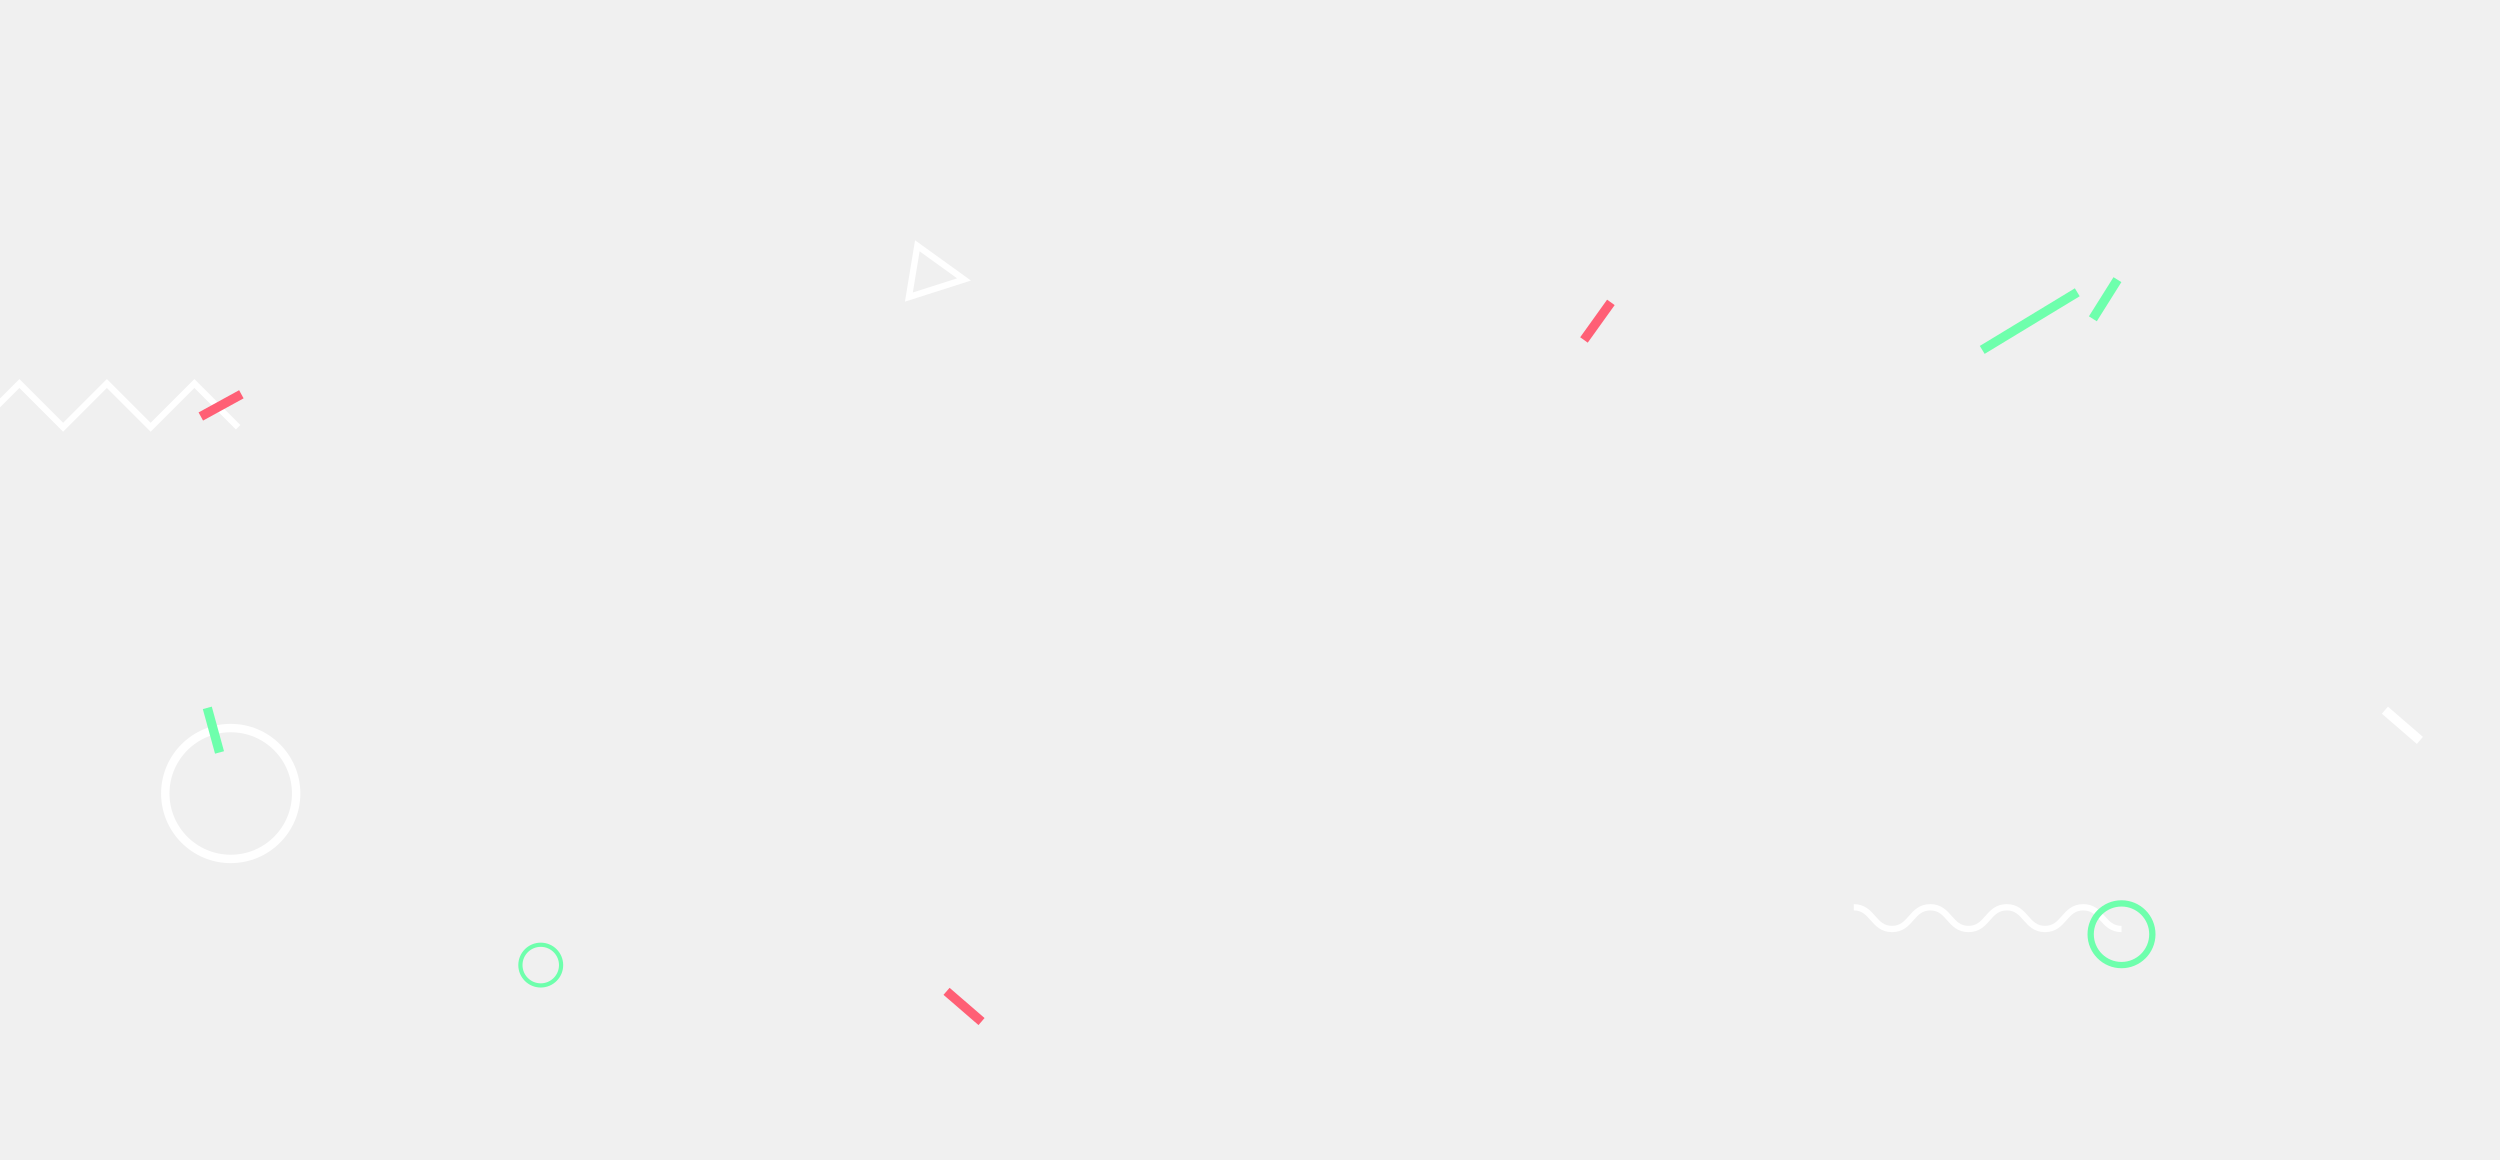
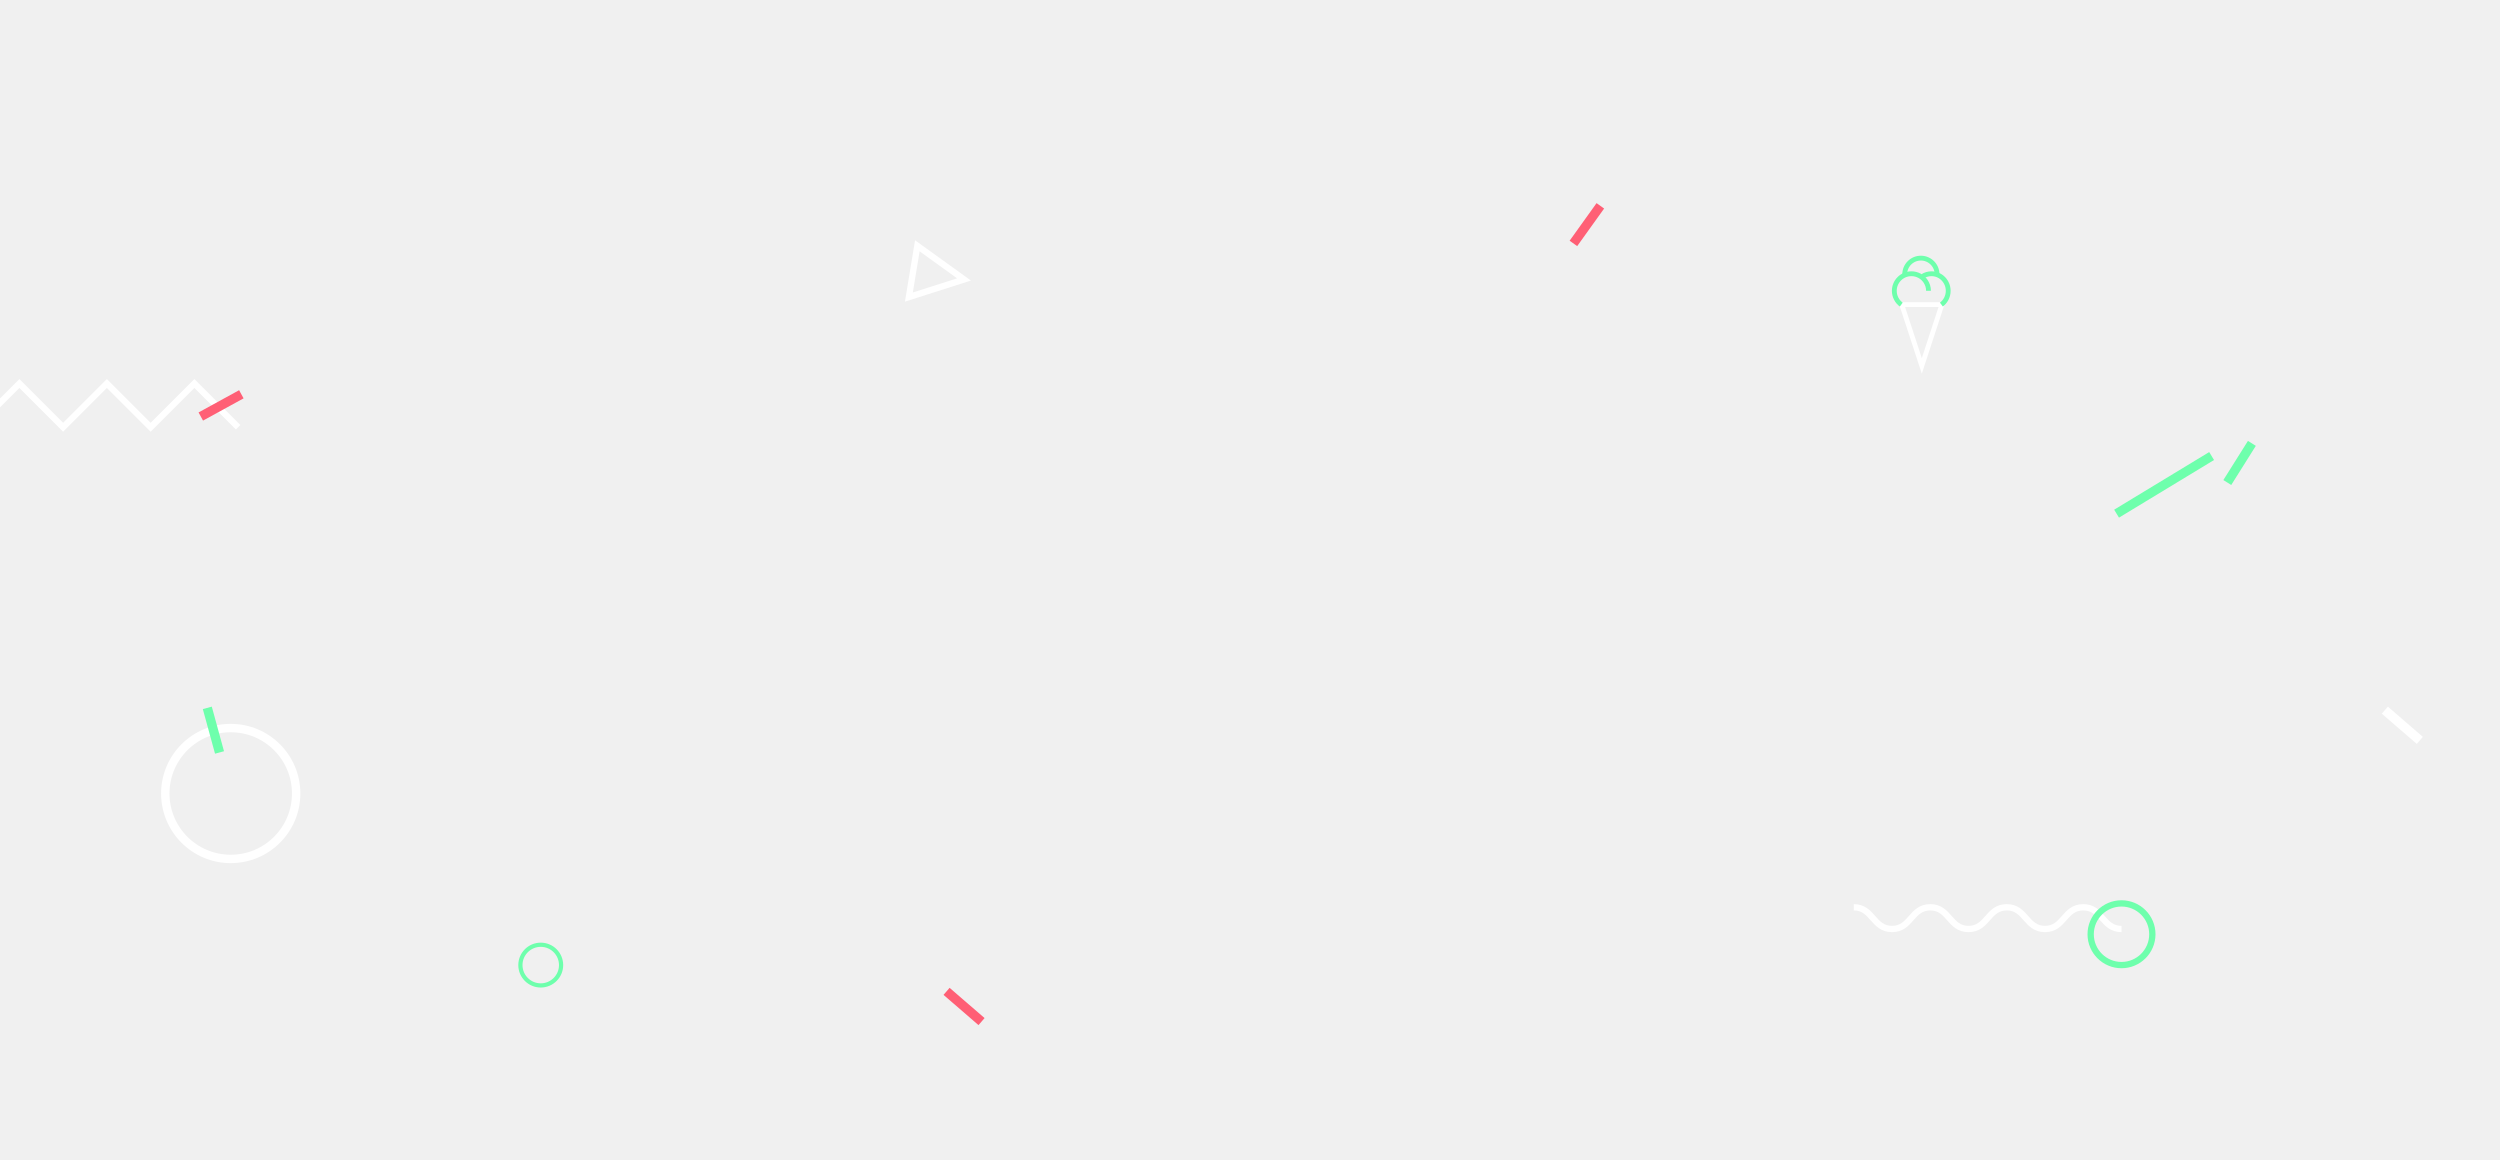
<svg xmlns="http://www.w3.org/2000/svg" version="1.1" id="Layer_1" x="0px" y="0px" width="1190.55px" height="552px" viewBox="0 0 1190.55 552" enable-background="new 0 0 1190.55 552" xml:space="preserve">
-   <path fill="none" stroke="#FFFFFF" stroke-width="3" stroke-miterlimit="10" d="M1010.304,442.406  c-9.107,0-9.107-10.338-18.213-10.338c-9.107,0-9.107,10.338-18.215,10.338c-9.105,0-9.105-10.338-18.213-10.338  c-9.105,0-9.105,10.338-18.211,10.338s-9.105-10.338-18.213-10.338c-9.105,0-9.105,10.338-18.215,10.338  c-9.104,0-9.104-10.338-18.213-10.338" />
+   <path fill="none" stroke="#FFFFFF" stroke-width="3" stroke-miterlimit="10" d="M1010.304,442.406  c-9.107,0-9.107-10.338-18.213-10.338c-9.107,0-9.107,10.338-18.215,10.338c-9.105,0-9.105-10.338-18.213-10.338  c-9.105,0-9.105,10.338-18.211,10.338c-9.107,0-9.105-10.338-18.213-10.338c-9.105,0-9.105,10.338-18.217,10.338  c-9.104,0-9.104-10.338-18.213-10.338" />
  <circle fill="none" stroke="#FFFFFF" stroke-width="4" stroke-miterlimit="10" cx="109.877" cy="377.881" r="31.162" />
  <polygon fill="none" stroke="#FFFFFF" stroke-width="3" stroke-miterlimit="10" points="436.854,117.054 432.827,141.47   459.089,133.078 " />
  <polyline fill="none" stroke="#FFFFFF" stroke-width="3" stroke-miterlimit="10" points="-11.605,203.468 9.229,182.634   30.062,203.468 50.895,182.634 71.729,203.468 92.562,182.634 113.395,203.468 " />
-   <rect x="964.371" y="126.429" transform="matrix(0.5185 0.8551 -0.8551 0.5185 596.1724 -752.897)" fill="#6EFFAC" width="4.43" height="52.932" />
-   <rect x="456.89" y="468.294" transform="matrix(-0.6538 0.7567 -0.7567 -0.6538 1121.941 445.2511)" fill="#FF5F75" width="4.43" height="22.02" />
-   <rect x="758.542" y="141.954" transform="matrix(-0.8131 -0.5822 0.5822 -0.8131 1290.242 720.2357)" fill="#FF5F75" width="4.431" height="22.02" />
-   <rect x="1141.819" y="334.379" transform="matrix(0.6539 -0.7566 0.7566 0.6539 134.6593 985.1298)" fill="#FFFFFF" width="4.43" height="22.019" />
-   <rect x="99.415" y="336.707" transform="matrix(-0.9645 0.2641 -0.2641 -0.9645 291.4856 656.2444)" fill="#6EFFAC" width="4.43" height="22.018" />
-   <rect x="1000.318" y="131.455" transform="matrix(-0.8468 -0.5319 0.5319 -0.8468 1775.68 796.3871)" fill="#6EFFAC" width="4.431" height="22.017" />
-   <rect x="103.063" y="182.045" transform="matrix(-0.4811 -0.8767 0.8767 -0.4811 -13.3183 378.2272)" fill="#FF5F75" width="4.43" height="22.02" />
+   <rect x="1028.392" y="204.44" transform="matrix(-0.5185 -0.8551 0.8551 -0.5185 1367.507 1231.89)" fill="#6EFFAC" width="4.43" height="52.933" />
+   <rect x="456.874" y="468.277" transform="matrix(0.6539 -0.7566 0.7566 0.6539 -203.7276 513.2434)" fill="#FF5F75" width="4.43" height="22.02" />
+   <rect x="753.51" y="95.938" transform="matrix(0.8129 0.5824 -0.5824 0.8129 203.6572 -420.0999)" fill="#FF5F75" width="4.43" height="22.02" />
+   <rect x="1141.849" y="334.394" transform="matrix(-0.6539 0.7566 -0.7566 -0.6539 2153.47 -294.3514)" fill="#FFFFFF" width="4.43" height="22.018" />
+   <rect x="99.417" y="336.704" transform="matrix(0.9645 -0.2641 0.2641 0.9645 -88.2245 39.1875)" fill="#6EFFAC" width="4.43" height="22.018" />
+   <rect x="1064.295" y="209.493" transform="matrix(0.8468 0.5319 -0.5319 0.8468 280.7012 -533.5338)" fill="#6EFFAC" width="4.431" height="22.017" />
+   <rect x="103.069" y="182.041" transform="matrix(0.4811 0.8767 -0.8767 0.4811 223.8736 7.876)" fill="#FF5F75" width="4.43" height="22.021" />
  <circle fill="none" stroke="#6EFFAC" stroke-width="3" stroke-miterlimit="10" cx="1010.304" cy="444.907" r="14.688" />
  <circle fill="none" stroke="#6EFFAC" stroke-width="2" stroke-miterlimit="10" cx="257.514" cy="459.595" r="9.688" />
+   <g>
+     <polygon fill="none" stroke="#FFFFFF" stroke-width="2.3" stroke-miterlimit="10" points="924.767,145.05 915.208,174.257    905.65,145.05  " />
+     <path fill="none" stroke="#6EFFAC" stroke-width="2.3" stroke-miterlimit="10" d="M905.421,145.056   c-2.01-1.483-3.313-3.867-3.313-6.556c0-4.497,3.645-8.142,8.143-8.142c2.811,0,5.289,1.423,6.752,3.59   c0.877,1.3,1.391,2.866,1.391,4.552" />
+     <path fill="none" stroke="#6EFFAC" stroke-width="2.3" stroke-miterlimit="10" d="M924.535,145.056   c1.965-1.483,3.24-3.867,3.24-6.556c0-4.497-3.566-8.142-7.967-8.142c-1.574,0-3.045,0.468-4.279,1.275" />
+     <path fill="none" stroke="#6EFFAC" stroke-width="2.3" stroke-miterlimit="10" d="M907.062,130.624c0-4.252,3.449-7.7,7.701-7.7   c4.254,0,7.701,3.448,7.701,7.7" />
+   </g>
</svg>
